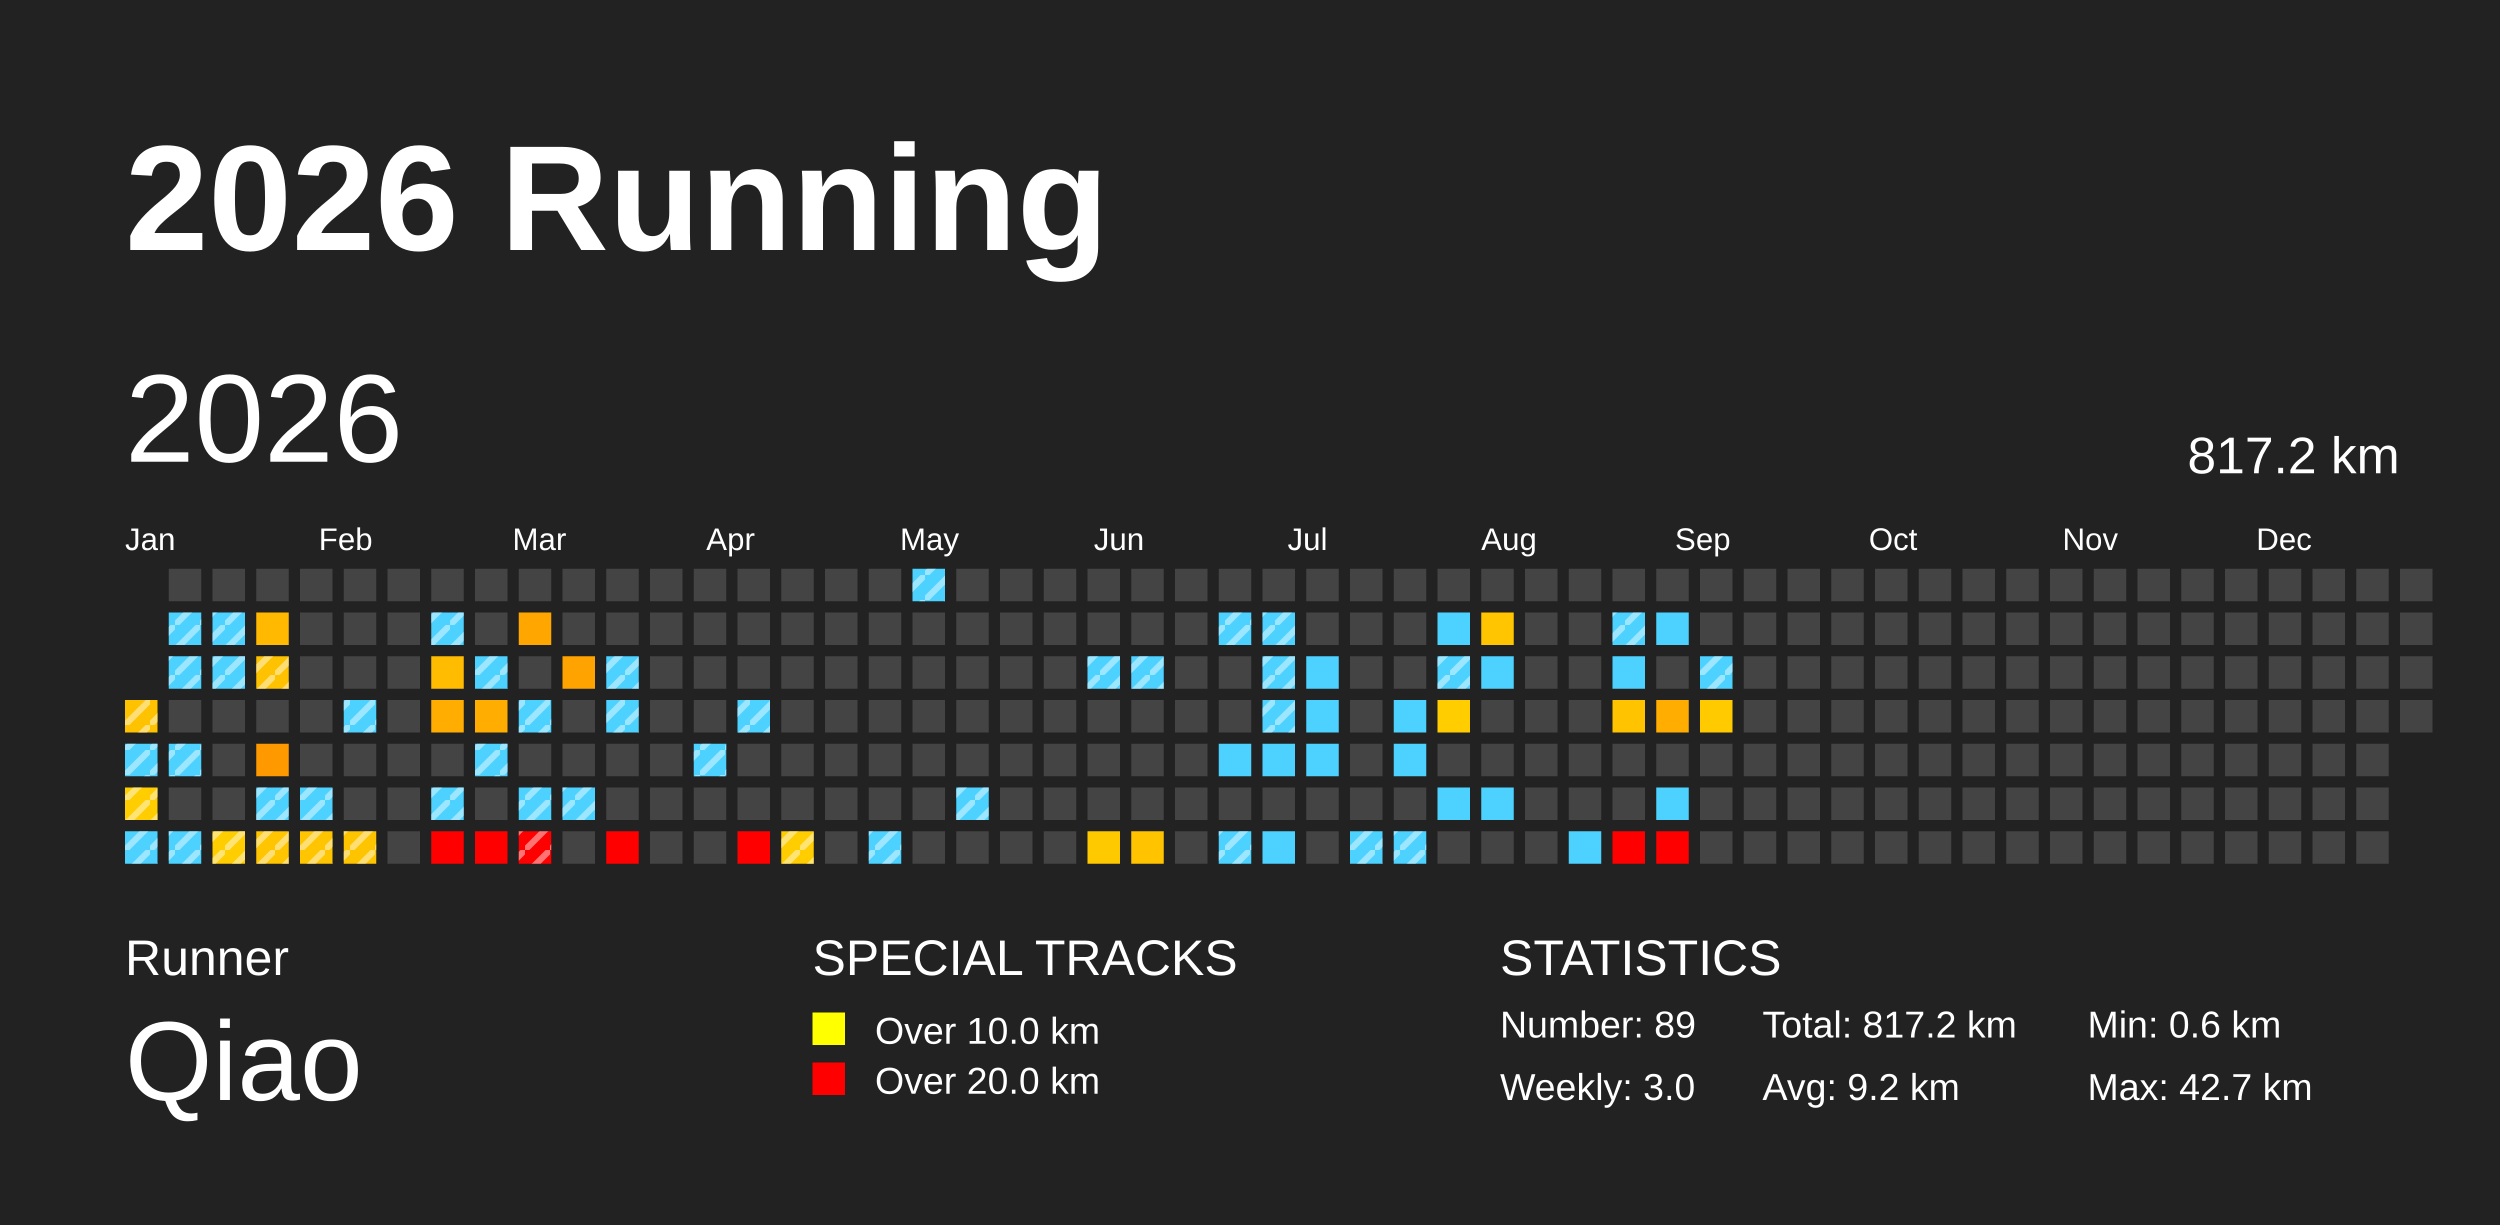
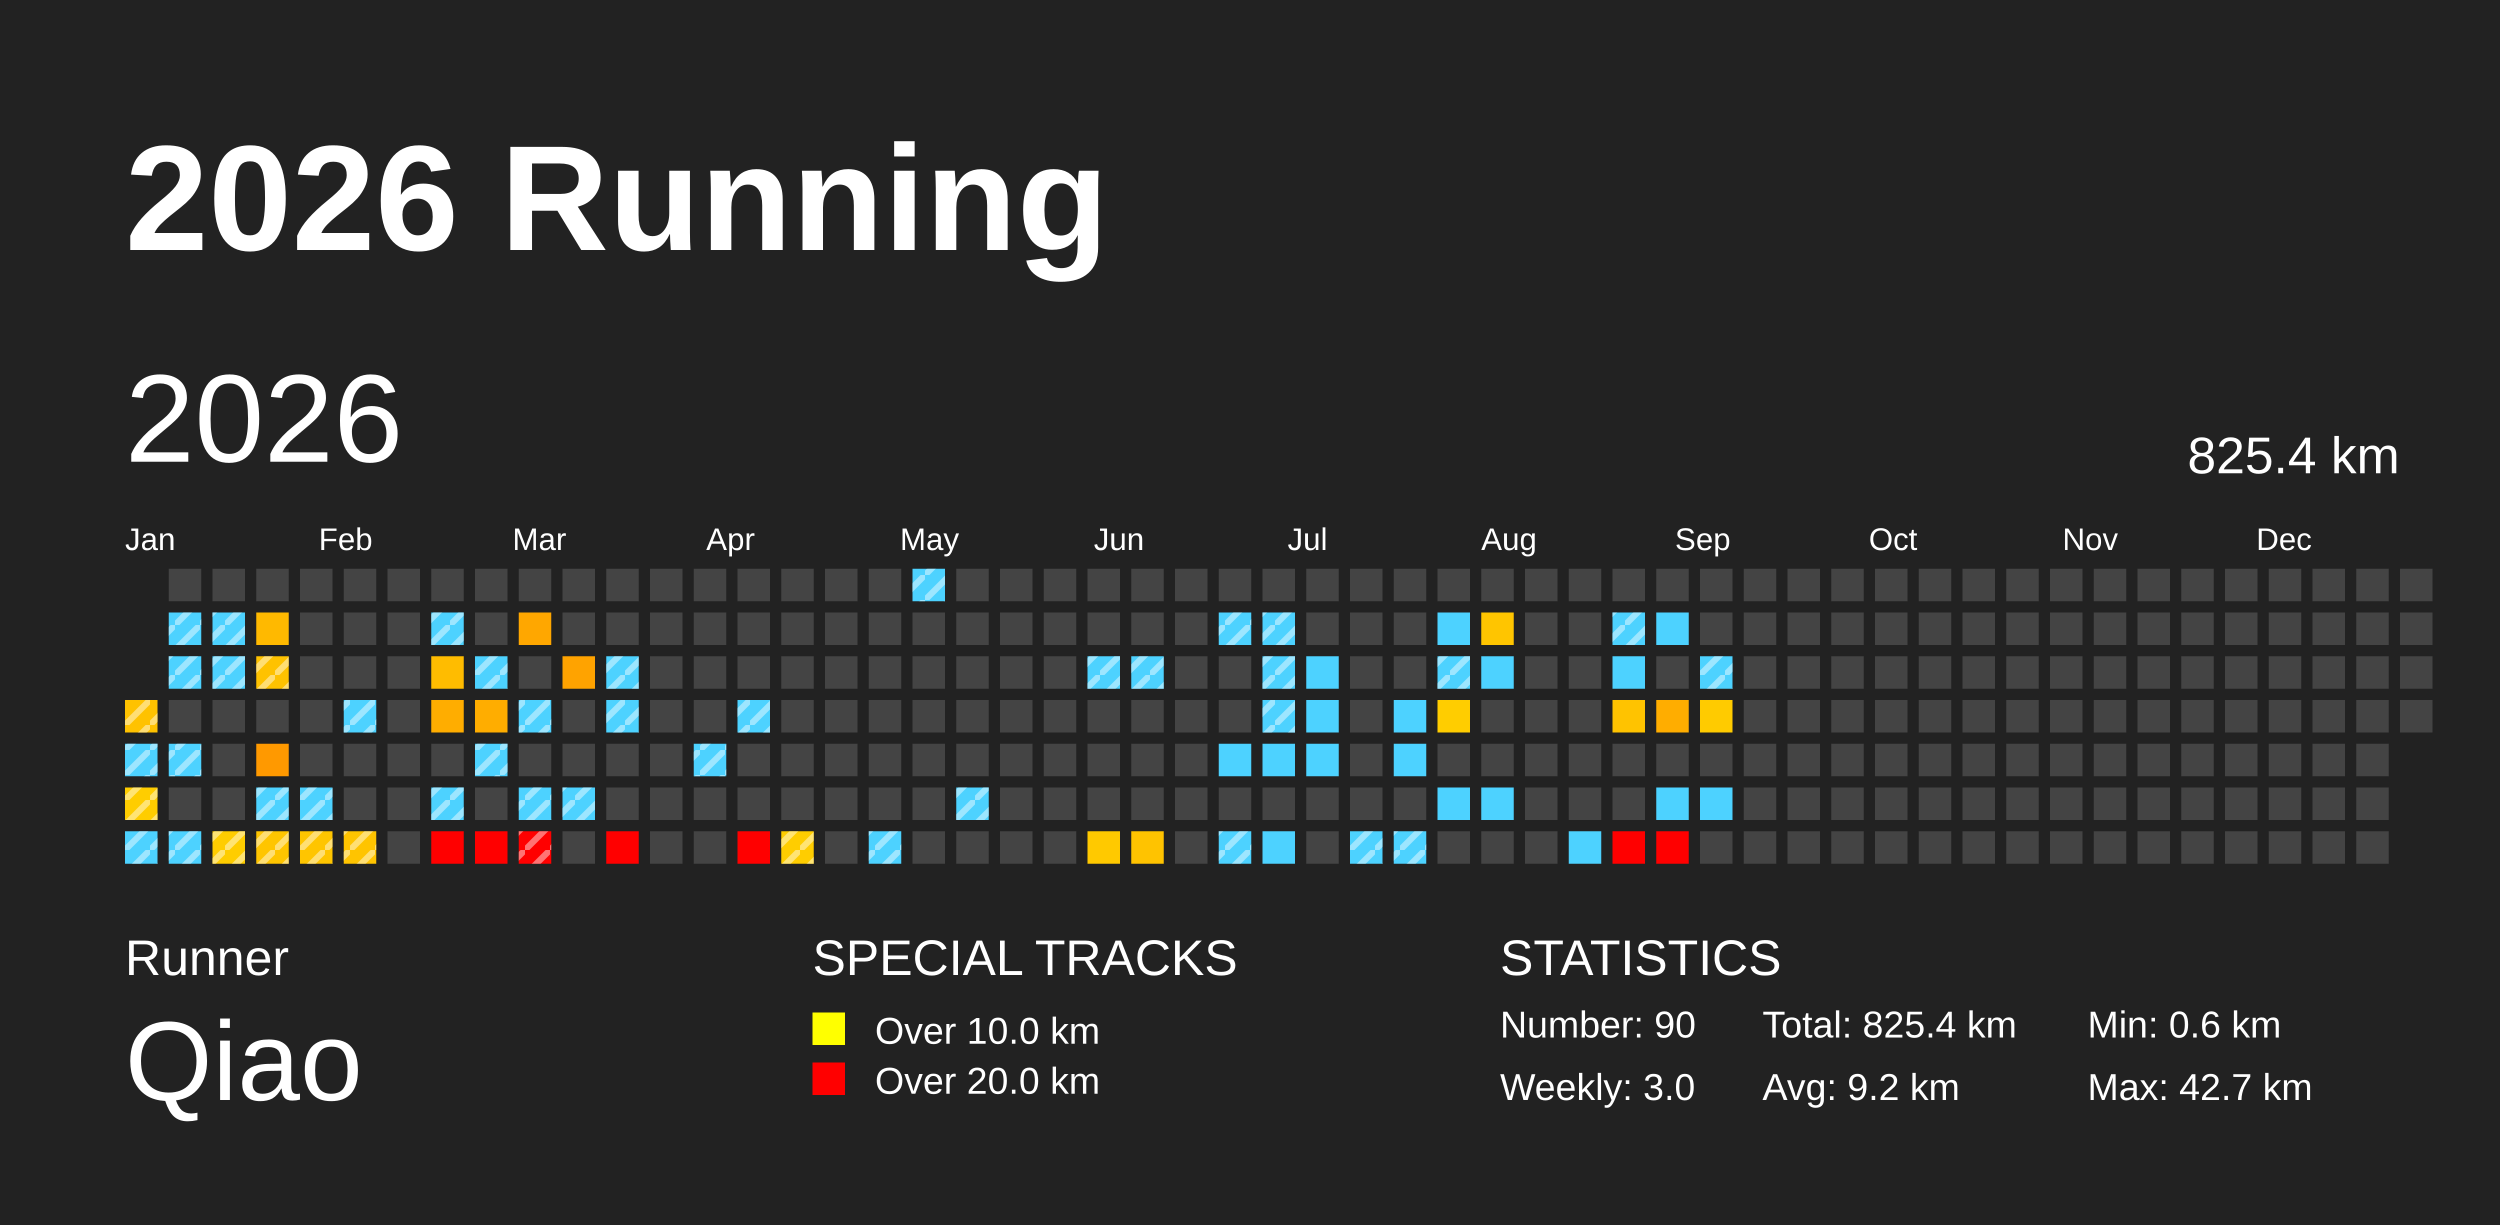
<svg xmlns="http://www.w3.org/2000/svg" baseProfile="full" height="98mm" version="1.1" viewBox="0,0,200,98" width="200mm">
  <defs>
    <pattern height="2" id="indoor-stripe" patternUnits="userSpaceOnUse" width="2">
      <line stroke="white" stroke-opacity="0.45" stroke-width="0.5" x1="0" x2="2" y1="2" y2="0" />
    </pattern>
  </defs>
  <rect fill="#222222" height="98" width="200" x="0" y="0" />
  <text fill="#FFFFFF" style="font-size:12px; font-family:Arial; font-weight:bold;" x="10" y="20">2026 Running</text>
  <text fill="#FFFFFF" style="font-size:4px; font-family:Arial" x="10" y="78">Runner</text>
  <text fill="#FFFFFF" style="font-size:9px; font-family:Arial" x="10" y="88">Qiao</text>
  <text fill="#FFFFFF" style="font-size:4px; font-family:Arial" x="65" y="78">SPECIAL TRACKS</text>
  <rect fill="yellow" height="2.6" width="2.6" x="65" y="81" />
  <text fill="#FFFFFF" style="font-size:3px; font-family:Arial" x="70" y="83.5">Over 10.0 km</text>
  <rect fill="red" height="2.6" width="2.6" x="65" y="85" />
  <text fill="#FFFFFF" style="font-size:3px; font-family:Arial" x="70" y="87.5">Over 20.0 km</text>
  <text fill="#FFFFFF" style="font-size:4px; font-family:Arial" x="120" y="78">STATISTICS</text>
-   <text fill="#FFFFFF" style="font-size:3px; font-family:Arial" x="120" y="83">Number: 89</text>
+   <text fill="#FFFFFF" style="font-size:3px; font-family:Arial" x="120" y="83">Number: 90</text>
  <text fill="#FFFFFF" style="font-size:3px; font-family:Arial" x="120" y="88">Weekly: 3.0</text>
-   <text fill="#FFFFFF" style="font-size:3px; font-family:Arial" x="141" y="83">Total: 817.2 km</text>
+   <text fill="#FFFFFF" style="font-size:3px; font-family:Arial" x="141" y="83">Total: 825.4 km</text>
  <text fill="#FFFFFF" style="font-size:3px; font-family:Arial" x="141" y="88">Avg: 9.2 km</text>
  <text fill="#FFFFFF" style="font-size:3px; font-family:Arial" x="167" y="83">Min: 0.6 km</text>
  <text fill="#FFFFFF" style="font-size:3px; font-family:Arial" x="167" y="88">Max: 42.7 km</text>
  <text dominant-baseline="hanging" fill="#FFFFFF" style="font-size:10.0px; font-family:Arial;" x="10" y="30">2026</text>
-   <text dominant-baseline="hanging" fill="#FFFFFF" style="font-size:4.125px; font-family:Arial;" x="175" y="35">817.2 km</text>
+   <text dominant-baseline="hanging" fill="#FFFFFF" style="font-size:4.125px; font-family:Arial;" x="175" y="35">825.4 km</text>
  <text fill="#FFFFFF" style="font-size:2.5px; font-family:Arial" x="10.0" y="44">Jan</text>
  <text fill="#FFFFFF" style="font-size:2.5px; font-family:Arial" x="25.5" y="44">Feb</text>
  <text fill="#FFFFFF" style="font-size:2.5px; font-family:Arial" x="41.0" y="44">Mar</text>
  <text fill="#FFFFFF" style="font-size:2.5px; font-family:Arial" x="56.5" y="44">Apr</text>
  <text fill="#FFFFFF" style="font-size:2.5px; font-family:Arial" x="72.0" y="44">May</text>
  <text fill="#FFFFFF" style="font-size:2.5px; font-family:Arial" x="87.5" y="44">Jun</text>
  <text fill="#FFFFFF" style="font-size:2.5px; font-family:Arial" x="103.0" y="44">Jul</text>
  <text fill="#FFFFFF" style="font-size:2.5px; font-family:Arial" x="118.5" y="44">Aug</text>
  <text fill="#FFFFFF" style="font-size:2.5px; font-family:Arial" x="134.0" y="44">Sep</text>
  <text fill="#FFFFFF" style="font-size:2.5px; font-family:Arial" x="149.5" y="44">Oct</text>
  <text fill="#FFFFFF" style="font-size:2.5px; font-family:Arial" x="165.0" y="44">Nov</text>
  <text fill="#FFFFFF" style="font-size:2.5px; font-family:Arial" x="180.5" y="44">Dec</text>
  <rect fill="#ffc200" height="2.6" width="2.6" x="10.0" y="56.0" />
  <rect fill="url(#indoor-stripe)" height="2.6" style="pointer-events: none;" width="2.6" x="10.0" y="56.0" />
  <rect fill="#4dd2ff" height="2.6" width="2.6" x="10.0" y="59.5" />
  <rect fill="url(#indoor-stripe)" height="2.6" style="pointer-events: none;" width="2.6" x="10.0" y="59.5" />
  <rect fill="#ffcd00" height="2.6" width="2.6" x="10.0" y="63.0" />
  <rect fill="url(#indoor-stripe)" height="2.6" style="pointer-events: none;" width="2.6" x="10.0" y="63.0" />
  <rect fill="#4dd2ff" height="2.6" width="2.6" x="10.0" y="66.5" />
  <rect fill="url(#indoor-stripe)" height="2.6" style="pointer-events: none;" width="2.6" x="10.0" y="66.5" />
  <rect fill="#444444" height="2.6" width="2.6" x="13.5" y="45.5" />
  <rect fill="#4dd2ff" height="2.6" width="2.6" x="13.5" y="49.0" />
  <rect fill="url(#indoor-stripe)" height="2.6" style="pointer-events: none;" width="2.6" x="13.5" y="49.0" />
  <rect fill="#4dd2ff" height="2.6" width="2.6" x="13.5" y="52.5" />
  <rect fill="url(#indoor-stripe)" height="2.6" style="pointer-events: none;" width="2.6" x="13.5" y="52.5" />
  <rect fill="#444444" height="2.6" width="2.6" x="13.5" y="56.0" />
  <rect fill="#4dd2ff" height="2.6" width="2.6" x="13.5" y="59.5" />
  <rect fill="url(#indoor-stripe)" height="2.6" style="pointer-events: none;" width="2.6" x="13.5" y="59.5" />
  <rect fill="#444444" height="2.6" width="2.6" x="13.5" y="63.0" />
  <rect fill="#4dd2ff" height="2.6" width="2.6" x="13.5" y="66.5" />
  <rect fill="url(#indoor-stripe)" height="2.6" style="pointer-events: none;" width="2.6" x="13.5" y="66.5" />
  <rect fill="#444444" height="2.6" width="2.6" x="17.0" y="45.5" />
  <rect fill="#4dd2ff" height="2.6" width="2.6" x="17.0" y="49.0" />
  <rect fill="url(#indoor-stripe)" height="2.6" style="pointer-events: none;" width="2.6" x="17.0" y="49.0" />
  <rect fill="#4dd2ff" height="2.6" width="2.6" x="17.0" y="52.5" />
  <rect fill="url(#indoor-stripe)" height="2.6" style="pointer-events: none;" width="2.6" x="17.0" y="52.5" />
  <rect fill="#444444" height="2.6" width="2.6" x="17.0" y="56.0" />
  <rect fill="#444444" height="2.6" width="2.6" x="17.0" y="59.5" />
  <rect fill="#444444" height="2.6" width="2.6" x="17.0" y="63.0" />
  <rect fill="#ffcd00" height="2.6" width="2.6" x="17.0" y="66.5" />
  <rect fill="url(#indoor-stripe)" height="2.6" style="pointer-events: none;" width="2.6" x="17.0" y="66.5" />
  <rect fill="#444444" height="2.6" width="2.6" x="20.5" y="45.5" />
  <rect fill="#ffb900" height="2.6" width="2.6" x="20.5" y="49.0" />
  <rect fill="#ffc200" height="2.6" width="2.6" x="20.5" y="52.5" />
  <rect fill="url(#indoor-stripe)" height="2.6" style="pointer-events: none;" width="2.6" x="20.5" y="52.5" />
  <rect fill="#444444" height="2.6" width="2.6" x="20.5" y="56.0" />
  <rect fill="#ff9900" height="2.6" width="2.6" x="20.5" y="59.5" />
  <rect fill="#4dd2ff" height="2.6" width="2.6" x="20.5" y="63.0" />
  <rect fill="url(#indoor-stripe)" height="2.6" style="pointer-events: none;" width="2.6" x="20.5" y="63.0" />
  <rect fill="#ffc500" height="2.6" width="2.6" x="20.5" y="66.5" />
  <rect fill="url(#indoor-stripe)" height="2.6" style="pointer-events: none;" width="2.6" x="20.5" y="66.5" />
  <rect fill="#444444" height="2.6" width="2.6" x="24.0" y="45.5" />
  <rect fill="#444444" height="2.6" width="2.6" x="24.0" y="49.0" />
  <rect fill="#444444" height="2.6" width="2.6" x="24.0" y="52.5" />
  <rect fill="#444444" height="2.6" width="2.6" x="24.0" y="56.0" />
  <rect fill="#444444" height="2.6" width="2.6" x="24.0" y="59.5" />
  <rect fill="#4dd2ff" height="2.6" width="2.6" x="24.0" y="63.0" />
  <rect fill="url(#indoor-stripe)" height="2.6" style="pointer-events: none;" width="2.6" x="24.0" y="63.0" />
  <rect fill="#ffc500" height="2.6" width="2.6" x="24.0" y="66.5" />
  <rect fill="url(#indoor-stripe)" height="2.6" style="pointer-events: none;" width="2.6" x="24.0" y="66.5" />
  <rect fill="#444444" height="2.6" width="2.6" x="27.5" y="45.5" />
  <rect fill="#444444" height="2.6" width="2.6" x="27.5" y="49.0" />
  <rect fill="#444444" height="2.6" width="2.6" x="27.5" y="52.5" />
  <rect fill="#4dd2ff" height="2.6" width="2.6" x="27.5" y="56.0" />
  <rect fill="url(#indoor-stripe)" height="2.6" style="pointer-events: none;" width="2.6" x="27.5" y="56.0" />
  <rect fill="#444444" height="2.6" width="2.6" x="27.5" y="59.5" />
  <rect fill="#444444" height="2.6" width="2.6" x="27.5" y="63.0" />
  <rect fill="#ffc400" height="2.6" width="2.6" x="27.5" y="66.5" />
  <rect fill="url(#indoor-stripe)" height="2.6" style="pointer-events: none;" width="2.6" x="27.5" y="66.5" />
  <rect fill="#444444" height="2.6" width="2.6" x="31.0" y="45.5" />
  <rect fill="#444444" height="2.6" width="2.6" x="31.0" y="49.0" />
  <rect fill="#444444" height="2.6" width="2.6" x="31.0" y="52.5" />
  <rect fill="#444444" height="2.6" width="2.6" x="31.0" y="56.0" />
  <rect fill="#444444" height="2.6" width="2.6" x="31.0" y="59.5" />
  <rect fill="#444444" height="2.6" width="2.6" x="31.0" y="63.0" />
  <rect fill="#444444" height="2.6" width="2.6" x="31.0" y="66.5" />
  <rect fill="#444444" height="2.6" width="2.6" x="34.5" y="45.5" />
  <rect fill="#4dd2ff" height="2.6" width="2.6" x="34.5" y="49.0" />
  <rect fill="url(#indoor-stripe)" height="2.6" style="pointer-events: none;" width="2.6" x="34.5" y="49.0" />
  <rect fill="#ffbc00" height="2.6" width="2.6" x="34.5" y="52.5" />
  <rect fill="#ffad00" height="2.6" width="2.6" x="34.5" y="56.0" />
  <rect fill="#444444" height="2.6" width="2.6" x="34.5" y="59.5" />
  <rect fill="#4dd2ff" height="2.6" width="2.6" x="34.5" y="63.0" />
  <rect fill="url(#indoor-stripe)" height="2.6" style="pointer-events: none;" width="2.6" x="34.5" y="63.0" />
  <rect fill="red" height="2.6" width="2.6" x="34.5" y="66.5" />
  <rect fill="#444444" height="2.6" width="2.6" x="38.0" y="45.5" />
  <rect fill="#444444" height="2.6" width="2.6" x="38.0" y="49.0" />
  <rect fill="#4dd2ff" height="2.6" width="2.6" x="38.0" y="52.5" />
  <rect fill="url(#indoor-stripe)" height="2.6" style="pointer-events: none;" width="2.6" x="38.0" y="52.5" />
  <rect fill="#ffad00" height="2.6" width="2.6" x="38.0" y="56.0" />
  <rect fill="#4dd2ff" height="2.6" width="2.6" x="38.0" y="59.5" />
  <rect fill="url(#indoor-stripe)" height="2.6" style="pointer-events: none;" width="2.6" x="38.0" y="59.5" />
  <rect fill="#444444" height="2.6" width="2.6" x="38.0" y="63.0" />
  <rect fill="red" height="2.6" width="2.6" x="38.0" y="66.5" />
  <rect fill="#444444" height="2.6" width="2.6" x="41.5" y="45.5" />
  <rect fill="#ffa700" height="2.6" width="2.6" x="41.5" y="49.0" />
  <rect fill="#444444" height="2.6" width="2.6" x="41.5" y="52.5" />
  <rect fill="#4dd2ff" height="2.6" width="2.6" x="41.5" y="56.0" />
  <rect fill="url(#indoor-stripe)" height="2.6" style="pointer-events: none;" width="2.6" x="41.5" y="56.0" />
  <rect fill="#444444" height="2.6" width="2.6" x="41.5" y="59.5" />
  <rect fill="#4dd2ff" height="2.6" width="2.6" x="41.5" y="63.0" />
  <rect fill="url(#indoor-stripe)" height="2.6" style="pointer-events: none;" width="2.6" x="41.5" y="63.0" />
  <rect fill="red" height="2.6" width="2.6" x="41.5" y="66.5" />
  <rect fill="url(#indoor-stripe)" height="2.6" style="pointer-events: none;" width="2.6" x="41.5" y="66.5" />
  <rect fill="#444444" height="2.6" width="2.6" x="45.0" y="45.5" />
  <rect fill="#444444" height="2.6" width="2.6" x="45.0" y="49.0" />
  <rect fill="#ffa300" height="2.6" width="2.6" x="45.0" y="52.5" />
  <rect fill="#444444" height="2.6" width="2.6" x="45.0" y="56.0" />
  <rect fill="#444444" height="2.6" width="2.6" x="45.0" y="59.5" />
  <rect fill="#4dd2ff" height="2.6" width="2.6" x="45.0" y="63.0" />
  <rect fill="url(#indoor-stripe)" height="2.6" style="pointer-events: none;" width="2.6" x="45.0" y="63.0" />
  <rect fill="#444444" height="2.6" width="2.6" x="45.0" y="66.5" />
  <rect fill="#444444" height="2.6" width="2.6" x="48.5" y="45.5" />
  <rect fill="#444444" height="2.6" width="2.6" x="48.5" y="49.0" />
  <rect fill="#4dd2ff" height="2.6" width="2.6" x="48.5" y="52.5" />
  <rect fill="url(#indoor-stripe)" height="2.6" style="pointer-events: none;" width="2.6" x="48.5" y="52.5" />
  <rect fill="#4dd2ff" height="2.6" width="2.6" x="48.5" y="56.0" />
  <rect fill="url(#indoor-stripe)" height="2.6" style="pointer-events: none;" width="2.6" x="48.5" y="56.0" />
  <rect fill="#444444" height="2.6" width="2.6" x="48.5" y="59.5" />
  <rect fill="#444444" height="2.6" width="2.6" x="48.5" y="63.0" />
  <rect fill="red" height="2.6" width="2.6" x="48.5" y="66.5" />
  <rect fill="#444444" height="2.6" width="2.6" x="52.0" y="45.5" />
  <rect fill="#444444" height="2.6" width="2.6" x="52.0" y="49.0" />
  <rect fill="#444444" height="2.6" width="2.6" x="52.0" y="52.5" />
  <rect fill="#444444" height="2.6" width="2.6" x="52.0" y="56.0" />
  <rect fill="#444444" height="2.6" width="2.6" x="52.0" y="59.5" />
  <rect fill="#444444" height="2.6" width="2.6" x="52.0" y="63.0" />
  <rect fill="#444444" height="2.6" width="2.6" x="52.0" y="66.5" />
  <rect fill="#444444" height="2.6" width="2.6" x="55.5" y="45.5" />
  <rect fill="#444444" height="2.6" width="2.6" x="55.5" y="49.0" />
  <rect fill="#444444" height="2.6" width="2.6" x="55.5" y="52.5" />
  <rect fill="#444444" height="2.6" width="2.6" x="55.5" y="56.0" />
  <rect fill="#4dd2ff" height="2.6" width="2.6" x="55.5" y="59.5" />
  <rect fill="url(#indoor-stripe)" height="2.6" style="pointer-events: none;" width="2.6" x="55.5" y="59.5" />
  <rect fill="#444444" height="2.6" width="2.6" x="55.5" y="63.0" />
  <rect fill="#444444" height="2.6" width="2.6" x="55.5" y="66.5" />
  <rect fill="#444444" height="2.6" width="2.6" x="59.0" y="45.5" />
  <rect fill="#444444" height="2.6" width="2.6" x="59.0" y="49.0" />
  <rect fill="#444444" height="2.6" width="2.6" x="59.0" y="52.5" />
  <rect fill="#4dd2ff" height="2.6" width="2.6" x="59.0" y="56.0" />
  <rect fill="url(#indoor-stripe)" height="2.6" style="pointer-events: none;" width="2.6" x="59.0" y="56.0" />
  <rect fill="#444444" height="2.6" width="2.6" x="59.0" y="59.5" />
  <rect fill="#444444" height="2.6" width="2.6" x="59.0" y="63.0" />
  <rect fill="red" height="2.6" width="2.6" x="59.0" y="66.5" />
  <rect fill="#444444" height="2.6" width="2.6" x="62.5" y="45.5" />
  <rect fill="#444444" height="2.6" width="2.6" x="62.5" y="49.0" />
  <rect fill="#444444" height="2.6" width="2.6" x="62.5" y="52.5" />
  <rect fill="#444444" height="2.6" width="2.6" x="62.5" y="56.0" />
  <rect fill="#444444" height="2.6" width="2.6" x="62.5" y="59.5" />
  <rect fill="#444444" height="2.6" width="2.6" x="62.5" y="63.0" />
  <rect fill="#ffcd00" height="2.6" width="2.6" x="62.5" y="66.5" />
  <rect fill="url(#indoor-stripe)" height="2.6" style="pointer-events: none;" width="2.6" x="62.5" y="66.5" />
  <rect fill="#444444" height="2.6" width="2.6" x="66.0" y="45.5" />
  <rect fill="#444444" height="2.6" width="2.6" x="66.0" y="49.0" />
  <rect fill="#444444" height="2.6" width="2.6" x="66.0" y="52.5" />
  <rect fill="#444444" height="2.6" width="2.6" x="66.0" y="56.0" />
  <rect fill="#444444" height="2.6" width="2.6" x="66.0" y="59.5" />
  <rect fill="#444444" height="2.6" width="2.6" x="66.0" y="63.0" />
  <rect fill="#444444" height="2.6" width="2.6" x="66.0" y="66.5" />
  <rect fill="#444444" height="2.6" width="2.6" x="69.5" y="45.5" />
  <rect fill="#444444" height="2.6" width="2.6" x="69.5" y="49.0" />
  <rect fill="#444444" height="2.6" width="2.6" x="69.5" y="52.5" />
  <rect fill="#444444" height="2.6" width="2.6" x="69.5" y="56.0" />
  <rect fill="#444444" height="2.6" width="2.6" x="69.5" y="59.5" />
  <rect fill="#444444" height="2.6" width="2.6" x="69.5" y="63.0" />
  <rect fill="#4dd2ff" height="2.6" width="2.6" x="69.5" y="66.5" />
  <rect fill="url(#indoor-stripe)" height="2.6" style="pointer-events: none;" width="2.6" x="69.5" y="66.5" />
  <rect fill="#4dd2ff" height="2.6" width="2.6" x="73.0" y="45.5" />
  <rect fill="url(#indoor-stripe)" height="2.6" style="pointer-events: none;" width="2.6" x="73.0" y="45.5" />
  <rect fill="#444444" height="2.6" width="2.6" x="73.0" y="49.0" />
  <rect fill="#444444" height="2.6" width="2.6" x="73.0" y="52.5" />
  <rect fill="#444444" height="2.6" width="2.6" x="73.0" y="56.0" />
  <rect fill="#444444" height="2.6" width="2.6" x="73.0" y="59.5" />
  <rect fill="#444444" height="2.6" width="2.6" x="73.0" y="63.0" />
  <rect fill="#444444" height="2.6" width="2.6" x="73.0" y="66.5" />
  <rect fill="#444444" height="2.6" width="2.6" x="76.5" y="45.5" />
  <rect fill="#444444" height="2.6" width="2.6" x="76.5" y="49.0" />
  <rect fill="#444444" height="2.6" width="2.6" x="76.5" y="52.5" />
  <rect fill="#444444" height="2.6" width="2.6" x="76.5" y="56.0" />
  <rect fill="#444444" height="2.6" width="2.6" x="76.5" y="59.5" />
  <rect fill="#4dd2ff" height="2.6" width="2.6" x="76.5" y="63.0" />
  <rect fill="url(#indoor-stripe)" height="2.6" style="pointer-events: none;" width="2.6" x="76.5" y="63.0" />
  <rect fill="#444444" height="2.6" width="2.6" x="76.5" y="66.5" />
  <rect fill="#444444" height="2.6" width="2.6" x="80.0" y="45.5" />
  <rect fill="#444444" height="2.6" width="2.6" x="80.0" y="49.0" />
  <rect fill="#444444" height="2.6" width="2.6" x="80.0" y="52.5" />
  <rect fill="#444444" height="2.6" width="2.6" x="80.0" y="56.0" />
  <rect fill="#444444" height="2.6" width="2.6" x="80.0" y="59.5" />
  <rect fill="#444444" height="2.6" width="2.6" x="80.0" y="63.0" />
  <rect fill="#444444" height="2.6" width="2.6" x="80.0" y="66.5" />
  <rect fill="#444444" height="2.6" width="2.6" x="83.5" y="45.5" />
  <rect fill="#444444" height="2.6" width="2.6" x="83.5" y="49.0" />
  <rect fill="#444444" height="2.6" width="2.6" x="83.5" y="52.5" />
  <rect fill="#444444" height="2.6" width="2.6" x="83.5" y="56.0" />
  <rect fill="#444444" height="2.6" width="2.6" x="83.5" y="59.5" />
  <rect fill="#444444" height="2.6" width="2.6" x="83.5" y="63.0" />
  <rect fill="#444444" height="2.6" width="2.6" x="83.5" y="66.5" />
  <rect fill="#444444" height="2.6" width="2.6" x="87.0" y="45.5" />
  <rect fill="#444444" height="2.6" width="2.6" x="87.0" y="49.0" />
  <rect fill="#4dd2ff" height="2.6" width="2.6" x="87.0" y="52.5" />
  <rect fill="url(#indoor-stripe)" height="2.6" style="pointer-events: none;" width="2.6" x="87.0" y="52.5" />
  <rect fill="#444444" height="2.6" width="2.6" x="87.0" y="56.0" />
  <rect fill="#444444" height="2.6" width="2.6" x="87.0" y="59.5" />
  <rect fill="#444444" height="2.6" width="2.6" x="87.0" y="63.0" />
  <rect fill="#ffc900" height="2.6" width="2.6" x="87.0" y="66.5" />
  <rect fill="#444444" height="2.6" width="2.6" x="90.5" y="45.5" />
  <rect fill="#444444" height="2.6" width="2.6" x="90.5" y="49.0" />
  <rect fill="#4dd2ff" height="2.6" width="2.6" x="90.5" y="52.5" />
  <rect fill="url(#indoor-stripe)" height="2.6" style="pointer-events: none;" width="2.6" x="90.5" y="52.5" />
  <rect fill="#444444" height="2.6" width="2.6" x="90.5" y="56.0" />
  <rect fill="#444444" height="2.6" width="2.6" x="90.5" y="59.5" />
  <rect fill="#444444" height="2.6" width="2.6" x="90.5" y="63.0" />
  <rect fill="#ffc300" height="2.6" width="2.6" x="90.5" y="66.5" />
  <rect fill="#444444" height="2.6" width="2.6" x="94.0" y="45.5" />
  <rect fill="#444444" height="2.6" width="2.6" x="94.0" y="49.0" />
  <rect fill="#444444" height="2.6" width="2.6" x="94.0" y="52.5" />
  <rect fill="#444444" height="2.6" width="2.6" x="94.0" y="56.0" />
  <rect fill="#444444" height="2.6" width="2.6" x="94.0" y="59.5" />
  <rect fill="#444444" height="2.6" width="2.6" x="94.0" y="63.0" />
  <rect fill="#444444" height="2.6" width="2.6" x="94.0" y="66.5" />
  <rect fill="#444444" height="2.6" width="2.6" x="97.5" y="45.5" />
  <rect fill="#4dd2ff" height="2.6" width="2.6" x="97.5" y="49.0" />
  <rect fill="url(#indoor-stripe)" height="2.6" style="pointer-events: none;" width="2.6" x="97.5" y="49.0" />
  <rect fill="#444444" height="2.6" width="2.6" x="97.5" y="52.5" />
  <rect fill="#444444" height="2.6" width="2.6" x="97.5" y="56.0" />
  <rect fill="#4dd2ff" height="2.6" width="2.6" x="97.5" y="59.5" />
  <rect fill="#444444" height="2.6" width="2.6" x="97.5" y="63.0" />
  <rect fill="#4dd2ff" height="2.6" width="2.6" x="97.5" y="66.5" />
  <rect fill="url(#indoor-stripe)" height="2.6" style="pointer-events: none;" width="2.6" x="97.5" y="66.5" />
  <rect fill="#444444" height="2.6" width="2.6" x="101.0" y="45.5" />
  <rect fill="#4dd2ff" height="2.6" width="2.6" x="101.0" y="49.0" />
  <rect fill="url(#indoor-stripe)" height="2.6" style="pointer-events: none;" width="2.6" x="101.0" y="49.0" />
  <rect fill="#4dd2ff" height="2.6" width="2.6" x="101.0" y="52.5" />
  <rect fill="url(#indoor-stripe)" height="2.6" style="pointer-events: none;" width="2.6" x="101.0" y="52.5" />
  <rect fill="#4dd2ff" height="2.6" width="2.6" x="101.0" y="56.0" />
  <rect fill="url(#indoor-stripe)" height="2.6" style="pointer-events: none;" width="2.6" x="101.0" y="56.0" />
  <rect fill="#4dd2ff" height="2.6" width="2.6" x="101.0" y="59.5" />
  <rect fill="#444444" height="2.6" width="2.6" x="101.0" y="63.0" />
  <rect fill="#4dd2ff" height="2.6" width="2.6" x="101.0" y="66.5" />
  <rect fill="#444444" height="2.6" width="2.6" x="104.5" y="45.5" />
  <rect fill="#444444" height="2.6" width="2.6" x="104.5" y="49.0" />
  <rect fill="#4dd2ff" height="2.6" width="2.6" x="104.5" y="52.5" />
  <rect fill="#4dd2ff" height="2.6" width="2.6" x="104.5" y="56.0" />
  <rect fill="#4dd2ff" height="2.6" width="2.6" x="104.5" y="59.5" />
  <rect fill="#444444" height="2.6" width="2.6" x="104.5" y="63.0" />
  <rect fill="#444444" height="2.6" width="2.6" x="104.5" y="66.5" />
  <rect fill="#444444" height="2.6" width="2.6" x="108.0" y="45.5" />
  <rect fill="#444444" height="2.6" width="2.6" x="108.0" y="49.0" />
  <rect fill="#444444" height="2.6" width="2.6" x="108.0" y="52.5" />
  <rect fill="#444444" height="2.6" width="2.6" x="108.0" y="56.0" />
  <rect fill="#444444" height="2.6" width="2.6" x="108.0" y="59.5" />
  <rect fill="#444444" height="2.6" width="2.6" x="108.0" y="63.0" />
  <rect fill="#4dd2ff" height="2.6" width="2.6" x="108.0" y="66.5" />
  <rect fill="url(#indoor-stripe)" height="2.6" style="pointer-events: none;" width="2.6" x="108.0" y="66.5" />
  <rect fill="#444444" height="2.6" width="2.6" x="111.5" y="45.5" />
  <rect fill="#444444" height="2.6" width="2.6" x="111.5" y="49.0" />
  <rect fill="#444444" height="2.6" width="2.6" x="111.5" y="52.5" />
  <rect fill="#4dd2ff" height="2.6" width="2.6" x="111.5" y="56.0" />
  <rect fill="#4dd2ff" height="2.6" width="2.6" x="111.5" y="59.5" />
  <rect fill="#444444" height="2.6" width="2.6" x="111.5" y="63.0" />
  <rect fill="#4dd2ff" height="2.6" width="2.6" x="111.5" y="66.5" />
  <rect fill="url(#indoor-stripe)" height="2.6" style="pointer-events: none;" width="2.6" x="111.5" y="66.5" />
  <rect fill="#444444" height="2.6" width="2.6" x="115.0" y="45.5" />
  <rect fill="#4dd2ff" height="2.6" width="2.6" x="115.0" y="49.0" />
  <rect fill="#4dd2ff" height="2.6" width="2.6" x="115.0" y="52.5" />
  <rect fill="url(#indoor-stripe)" height="2.6" style="pointer-events: none;" width="2.6" x="115.0" y="52.5" />
  <rect fill="#ffcd00" height="2.6" width="2.6" x="115.0" y="56.0" />
  <rect fill="#444444" height="2.6" width="2.6" x="115.0" y="59.5" />
  <rect fill="#4dd2ff" height="2.6" width="2.6" x="115.0" y="63.0" />
  <rect fill="#444444" height="2.6" width="2.6" x="115.0" y="66.5" />
  <rect fill="#444444" height="2.6" width="2.6" x="118.5" y="45.5" />
  <rect fill="#ffc500" height="2.6" width="2.6" x="118.5" y="49.0" />
  <rect fill="#4dd2ff" height="2.6" width="2.6" x="118.5" y="52.5" />
  <rect fill="#444444" height="2.6" width="2.6" x="118.5" y="56.0" />
  <rect fill="#444444" height="2.6" width="2.6" x="118.5" y="59.5" />
  <rect fill="#4dd2ff" height="2.6" width="2.6" x="118.5" y="63.0" />
  <rect fill="#444444" height="2.6" width="2.6" x="118.5" y="66.5" />
  <rect fill="#444444" height="2.6" width="2.6" x="122.0" y="45.5" />
  <rect fill="#444444" height="2.6" width="2.6" x="122.0" y="49.0" />
  <rect fill="#444444" height="2.6" width="2.6" x="122.0" y="52.5" />
  <rect fill="#444444" height="2.6" width="2.6" x="122.0" y="56.0" />
  <rect fill="#444444" height="2.6" width="2.6" x="122.0" y="59.5" />
  <rect fill="#444444" height="2.6" width="2.6" x="122.0" y="63.0" />
  <rect fill="#444444" height="2.6" width="2.6" x="122.0" y="66.5" />
  <rect fill="#444444" height="2.6" width="2.6" x="125.5" y="45.5" />
  <rect fill="#444444" height="2.6" width="2.6" x="125.5" y="49.0" />
  <rect fill="#444444" height="2.6" width="2.6" x="125.5" y="52.5" />
  <rect fill="#444444" height="2.6" width="2.6" x="125.5" y="56.0" />
  <rect fill="#444444" height="2.6" width="2.6" x="125.5" y="59.5" />
  <rect fill="#444444" height="2.6" width="2.6" x="125.5" y="63.0" />
  <rect fill="#4dd2ff" height="2.6" width="2.6" x="125.5" y="66.5" />
  <rect fill="#444444" height="2.6" width="2.6" x="129.0" y="45.5" />
  <rect fill="#4dd2ff" height="2.6" width="2.6" x="129.0" y="49.0" />
  <rect fill="url(#indoor-stripe)" height="2.6" style="pointer-events: none;" width="2.6" x="129.0" y="49.0" />
  <rect fill="#4dd2ff" height="2.6" width="2.6" x="129.0" y="52.5" />
  <rect fill="#ffc300" height="2.6" width="2.6" x="129.0" y="56.0" />
  <rect fill="#444444" height="2.6" width="2.6" x="129.0" y="59.5" />
  <rect fill="#444444" height="2.6" width="2.6" x="129.0" y="63.0" />
  <rect fill="red" height="2.6" width="2.6" x="129.0" y="66.5" />
  <rect fill="#444444" height="2.6" width="2.6" x="132.5" y="45.5" />
  <rect fill="#4dd2ff" height="2.6" width="2.6" x="132.5" y="49.0" />
  <rect fill="#444444" height="2.6" width="2.6" x="132.5" y="52.5" />
  <rect fill="#ffad00" height="2.6" width="2.6" x="132.5" y="56.0" />
  <rect fill="#444444" height="2.6" width="2.6" x="132.5" y="59.5" />
  <rect fill="#4dd2ff" height="2.6" width="2.6" x="132.5" y="63.0" />
  <rect fill="red" height="2.6" width="2.6" x="132.5" y="66.5" />
  <rect fill="#444444" height="2.6" width="2.6" x="136.0" y="45.5" />
  <rect fill="#444444" height="2.6" width="2.6" x="136.0" y="49.0" />
  <rect fill="#4dd2ff" height="2.6" width="2.6" x="136.0" y="52.5" />
  <rect fill="url(#indoor-stripe)" height="2.6" style="pointer-events: none;" width="2.6" x="136.0" y="52.5" />
  <rect fill="#ffcb00" height="2.6" width="2.6" x="136.0" y="56.0" />
  <rect fill="#444444" height="2.6" width="2.6" x="136.0" y="59.5" />
-   <rect fill="#444444" height="2.6" width="2.6" x="136.0" y="63.0" />
+   <rect fill="#4dd2ff" height="2.6" width="2.6" x="136.0" y="63.0" />
  <rect fill="#444444" height="2.6" width="2.6" x="136.0" y="66.5" />
  <rect fill="#444444" height="2.6" width="2.6" x="139.5" y="45.5" />
  <rect fill="#444444" height="2.6" width="2.6" x="139.5" y="49.0" />
  <rect fill="#444444" height="2.6" width="2.6" x="139.5" y="52.5" />
  <rect fill="#444444" height="2.6" width="2.6" x="139.5" y="56.0" />
  <rect fill="#444444" height="2.6" width="2.6" x="139.5" y="59.5" />
  <rect fill="#444444" height="2.6" width="2.6" x="139.5" y="63.0" />
  <rect fill="#444444" height="2.6" width="2.6" x="139.5" y="66.5" />
  <rect fill="#444444" height="2.6" width="2.6" x="143.0" y="45.5" />
  <rect fill="#444444" height="2.6" width="2.6" x="143.0" y="49.0" />
  <rect fill="#444444" height="2.6" width="2.6" x="143.0" y="52.5" />
  <rect fill="#444444" height="2.6" width="2.6" x="143.0" y="56.0" />
  <rect fill="#444444" height="2.6" width="2.6" x="143.0" y="59.5" />
  <rect fill="#444444" height="2.6" width="2.6" x="143.0" y="63.0" />
  <rect fill="#444444" height="2.6" width="2.6" x="143.0" y="66.5" />
  <rect fill="#444444" height="2.6" width="2.6" x="146.5" y="45.5" />
  <rect fill="#444444" height="2.6" width="2.6" x="146.5" y="49.0" />
  <rect fill="#444444" height="2.6" width="2.6" x="146.5" y="52.5" />
  <rect fill="#444444" height="2.6" width="2.6" x="146.5" y="56.0" />
  <rect fill="#444444" height="2.6" width="2.6" x="146.5" y="59.5" />
  <rect fill="#444444" height="2.6" width="2.6" x="146.5" y="63.0" />
  <rect fill="#444444" height="2.6" width="2.6" x="146.5" y="66.5" />
  <rect fill="#444444" height="2.6" width="2.6" x="150.0" y="45.5" />
  <rect fill="#444444" height="2.6" width="2.6" x="150.0" y="49.0" />
  <rect fill="#444444" height="2.6" width="2.6" x="150.0" y="52.5" />
  <rect fill="#444444" height="2.6" width="2.6" x="150.0" y="56.0" />
  <rect fill="#444444" height="2.6" width="2.6" x="150.0" y="59.5" />
  <rect fill="#444444" height="2.6" width="2.6" x="150.0" y="63.0" />
  <rect fill="#444444" height="2.6" width="2.6" x="150.0" y="66.5" />
  <rect fill="#444444" height="2.6" width="2.6" x="153.5" y="45.5" />
  <rect fill="#444444" height="2.6" width="2.6" x="153.5" y="49.0" />
  <rect fill="#444444" height="2.6" width="2.6" x="153.5" y="52.5" />
  <rect fill="#444444" height="2.6" width="2.6" x="153.5" y="56.0" />
  <rect fill="#444444" height="2.6" width="2.6" x="153.5" y="59.5" />
  <rect fill="#444444" height="2.6" width="2.6" x="153.5" y="63.0" />
  <rect fill="#444444" height="2.6" width="2.6" x="153.5" y="66.5" />
  <rect fill="#444444" height="2.6" width="2.6" x="157.0" y="45.5" />
  <rect fill="#444444" height="2.6" width="2.6" x="157.0" y="49.0" />
  <rect fill="#444444" height="2.6" width="2.6" x="157.0" y="52.5" />
  <rect fill="#444444" height="2.6" width="2.6" x="157.0" y="56.0" />
  <rect fill="#444444" height="2.6" width="2.6" x="157.0" y="59.5" />
  <rect fill="#444444" height="2.6" width="2.6" x="157.0" y="63.0" />
  <rect fill="#444444" height="2.6" width="2.6" x="157.0" y="66.5" />
  <rect fill="#444444" height="2.6" width="2.6" x="160.5" y="45.5" />
  <rect fill="#444444" height="2.6" width="2.6" x="160.5" y="49.0" />
  <rect fill="#444444" height="2.6" width="2.6" x="160.5" y="52.5" />
  <rect fill="#444444" height="2.6" width="2.6" x="160.5" y="56.0" />
  <rect fill="#444444" height="2.6" width="2.6" x="160.5" y="59.5" />
  <rect fill="#444444" height="2.6" width="2.6" x="160.5" y="63.0" />
  <rect fill="#444444" height="2.6" width="2.6" x="160.5" y="66.5" />
  <rect fill="#444444" height="2.6" width="2.6" x="164.0" y="45.5" />
  <rect fill="#444444" height="2.6" width="2.6" x="164.0" y="49.0" />
  <rect fill="#444444" height="2.6" width="2.6" x="164.0" y="52.5" />
  <rect fill="#444444" height="2.6" width="2.6" x="164.0" y="56.0" />
  <rect fill="#444444" height="2.6" width="2.6" x="164.0" y="59.5" />
  <rect fill="#444444" height="2.6" width="2.6" x="164.0" y="63.0" />
  <rect fill="#444444" height="2.6" width="2.6" x="164.0" y="66.5" />
  <rect fill="#444444" height="2.6" width="2.6" x="167.5" y="45.5" />
  <rect fill="#444444" height="2.6" width="2.6" x="167.5" y="49.0" />
  <rect fill="#444444" height="2.6" width="2.6" x="167.5" y="52.5" />
  <rect fill="#444444" height="2.6" width="2.6" x="167.5" y="56.0" />
  <rect fill="#444444" height="2.6" width="2.6" x="167.5" y="59.5" />
  <rect fill="#444444" height="2.6" width="2.6" x="167.5" y="63.0" />
  <rect fill="#444444" height="2.6" width="2.6" x="167.5" y="66.5" />
  <rect fill="#444444" height="2.6" width="2.6" x="171.0" y="45.5" />
  <rect fill="#444444" height="2.6" width="2.6" x="171.0" y="49.0" />
  <rect fill="#444444" height="2.6" width="2.6" x="171.0" y="52.5" />
  <rect fill="#444444" height="2.6" width="2.6" x="171.0" y="56.0" />
  <rect fill="#444444" height="2.6" width="2.6" x="171.0" y="59.5" />
  <rect fill="#444444" height="2.6" width="2.6" x="171.0" y="63.0" />
  <rect fill="#444444" height="2.6" width="2.6" x="171.0" y="66.5" />
  <rect fill="#444444" height="2.6" width="2.6" x="174.5" y="45.5" />
  <rect fill="#444444" height="2.6" width="2.6" x="174.5" y="49.0" />
  <rect fill="#444444" height="2.6" width="2.6" x="174.5" y="52.5" />
  <rect fill="#444444" height="2.6" width="2.6" x="174.5" y="56.0" />
  <rect fill="#444444" height="2.6" width="2.6" x="174.5" y="59.5" />
  <rect fill="#444444" height="2.6" width="2.6" x="174.5" y="63.0" />
  <rect fill="#444444" height="2.6" width="2.6" x="174.5" y="66.5" />
  <rect fill="#444444" height="2.6" width="2.6" x="178.0" y="45.5" />
  <rect fill="#444444" height="2.6" width="2.6" x="178.0" y="49.0" />
  <rect fill="#444444" height="2.6" width="2.6" x="178.0" y="52.5" />
  <rect fill="#444444" height="2.6" width="2.6" x="178.0" y="56.0" />
  <rect fill="#444444" height="2.6" width="2.6" x="178.0" y="59.5" />
  <rect fill="#444444" height="2.6" width="2.6" x="178.0" y="63.0" />
  <rect fill="#444444" height="2.6" width="2.6" x="178.0" y="66.5" />
  <rect fill="#444444" height="2.6" width="2.6" x="181.5" y="45.5" />
  <rect fill="#444444" height="2.6" width="2.6" x="181.5" y="49.0" />
  <rect fill="#444444" height="2.6" width="2.6" x="181.5" y="52.5" />
  <rect fill="#444444" height="2.6" width="2.6" x="181.5" y="56.0" />
  <rect fill="#444444" height="2.6" width="2.6" x="181.5" y="59.5" />
  <rect fill="#444444" height="2.6" width="2.6" x="181.5" y="63.0" />
  <rect fill="#444444" height="2.6" width="2.6" x="181.5" y="66.5" />
  <rect fill="#444444" height="2.6" width="2.6" x="185.0" y="45.5" />
  <rect fill="#444444" height="2.6" width="2.6" x="185.0" y="49.0" />
  <rect fill="#444444" height="2.6" width="2.6" x="185.0" y="52.5" />
  <rect fill="#444444" height="2.6" width="2.6" x="185.0" y="56.0" />
  <rect fill="#444444" height="2.6" width="2.6" x="185.0" y="59.5" />
  <rect fill="#444444" height="2.6" width="2.6" x="185.0" y="63.0" />
  <rect fill="#444444" height="2.6" width="2.6" x="185.0" y="66.5" />
  <rect fill="#444444" height="2.6" width="2.6" x="188.5" y="45.5" />
  <rect fill="#444444" height="2.6" width="2.6" x="188.5" y="49.0" />
  <rect fill="#444444" height="2.6" width="2.6" x="188.5" y="52.5" />
  <rect fill="#444444" height="2.6" width="2.6" x="188.5" y="56.0" />
  <rect fill="#444444" height="2.6" width="2.6" x="188.5" y="59.5" />
  <rect fill="#444444" height="2.6" width="2.6" x="188.5" y="63.0" />
  <rect fill="#444444" height="2.6" width="2.6" x="188.5" y="66.5" />
  <rect fill="#444444" height="2.6" width="2.6" x="192.0" y="45.5" />
  <rect fill="#444444" height="2.6" width="2.6" x="192.0" y="49.0" />
  <rect fill="#444444" height="2.6" width="2.6" x="192.0" y="52.5" />
  <rect fill="#444444" height="2.6" width="2.6" x="192.0" y="56.0" />
</svg>
